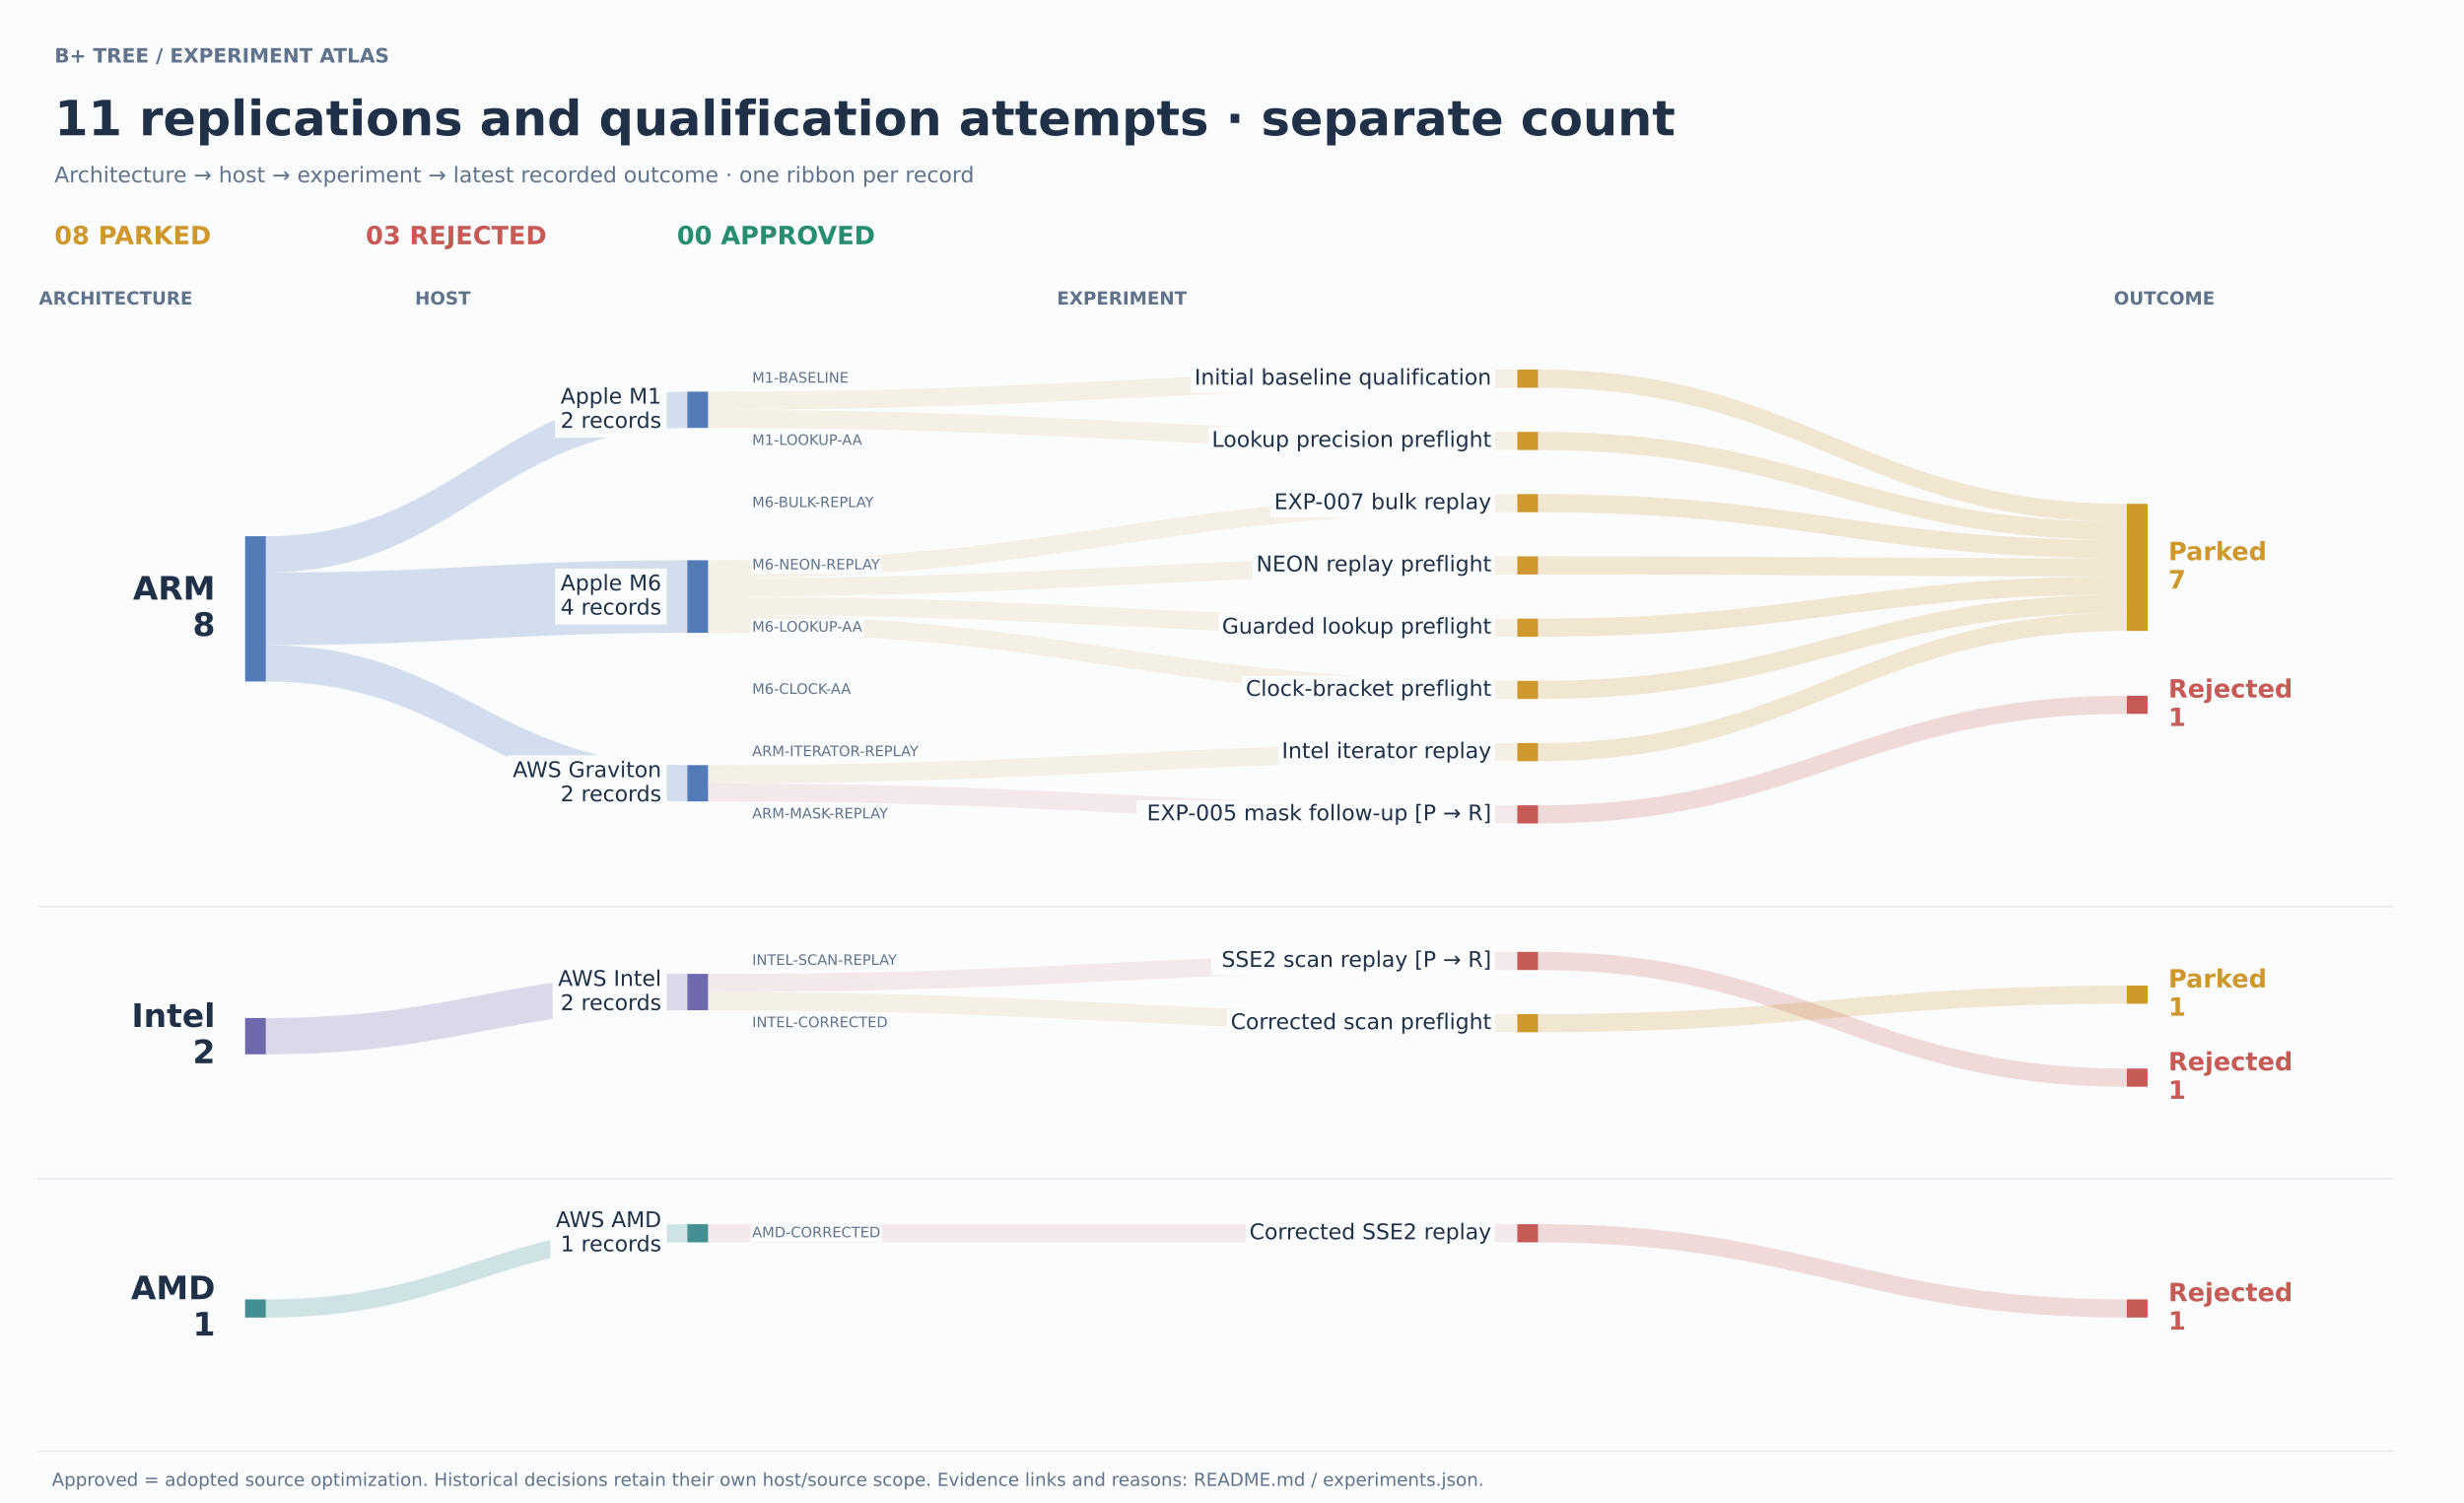
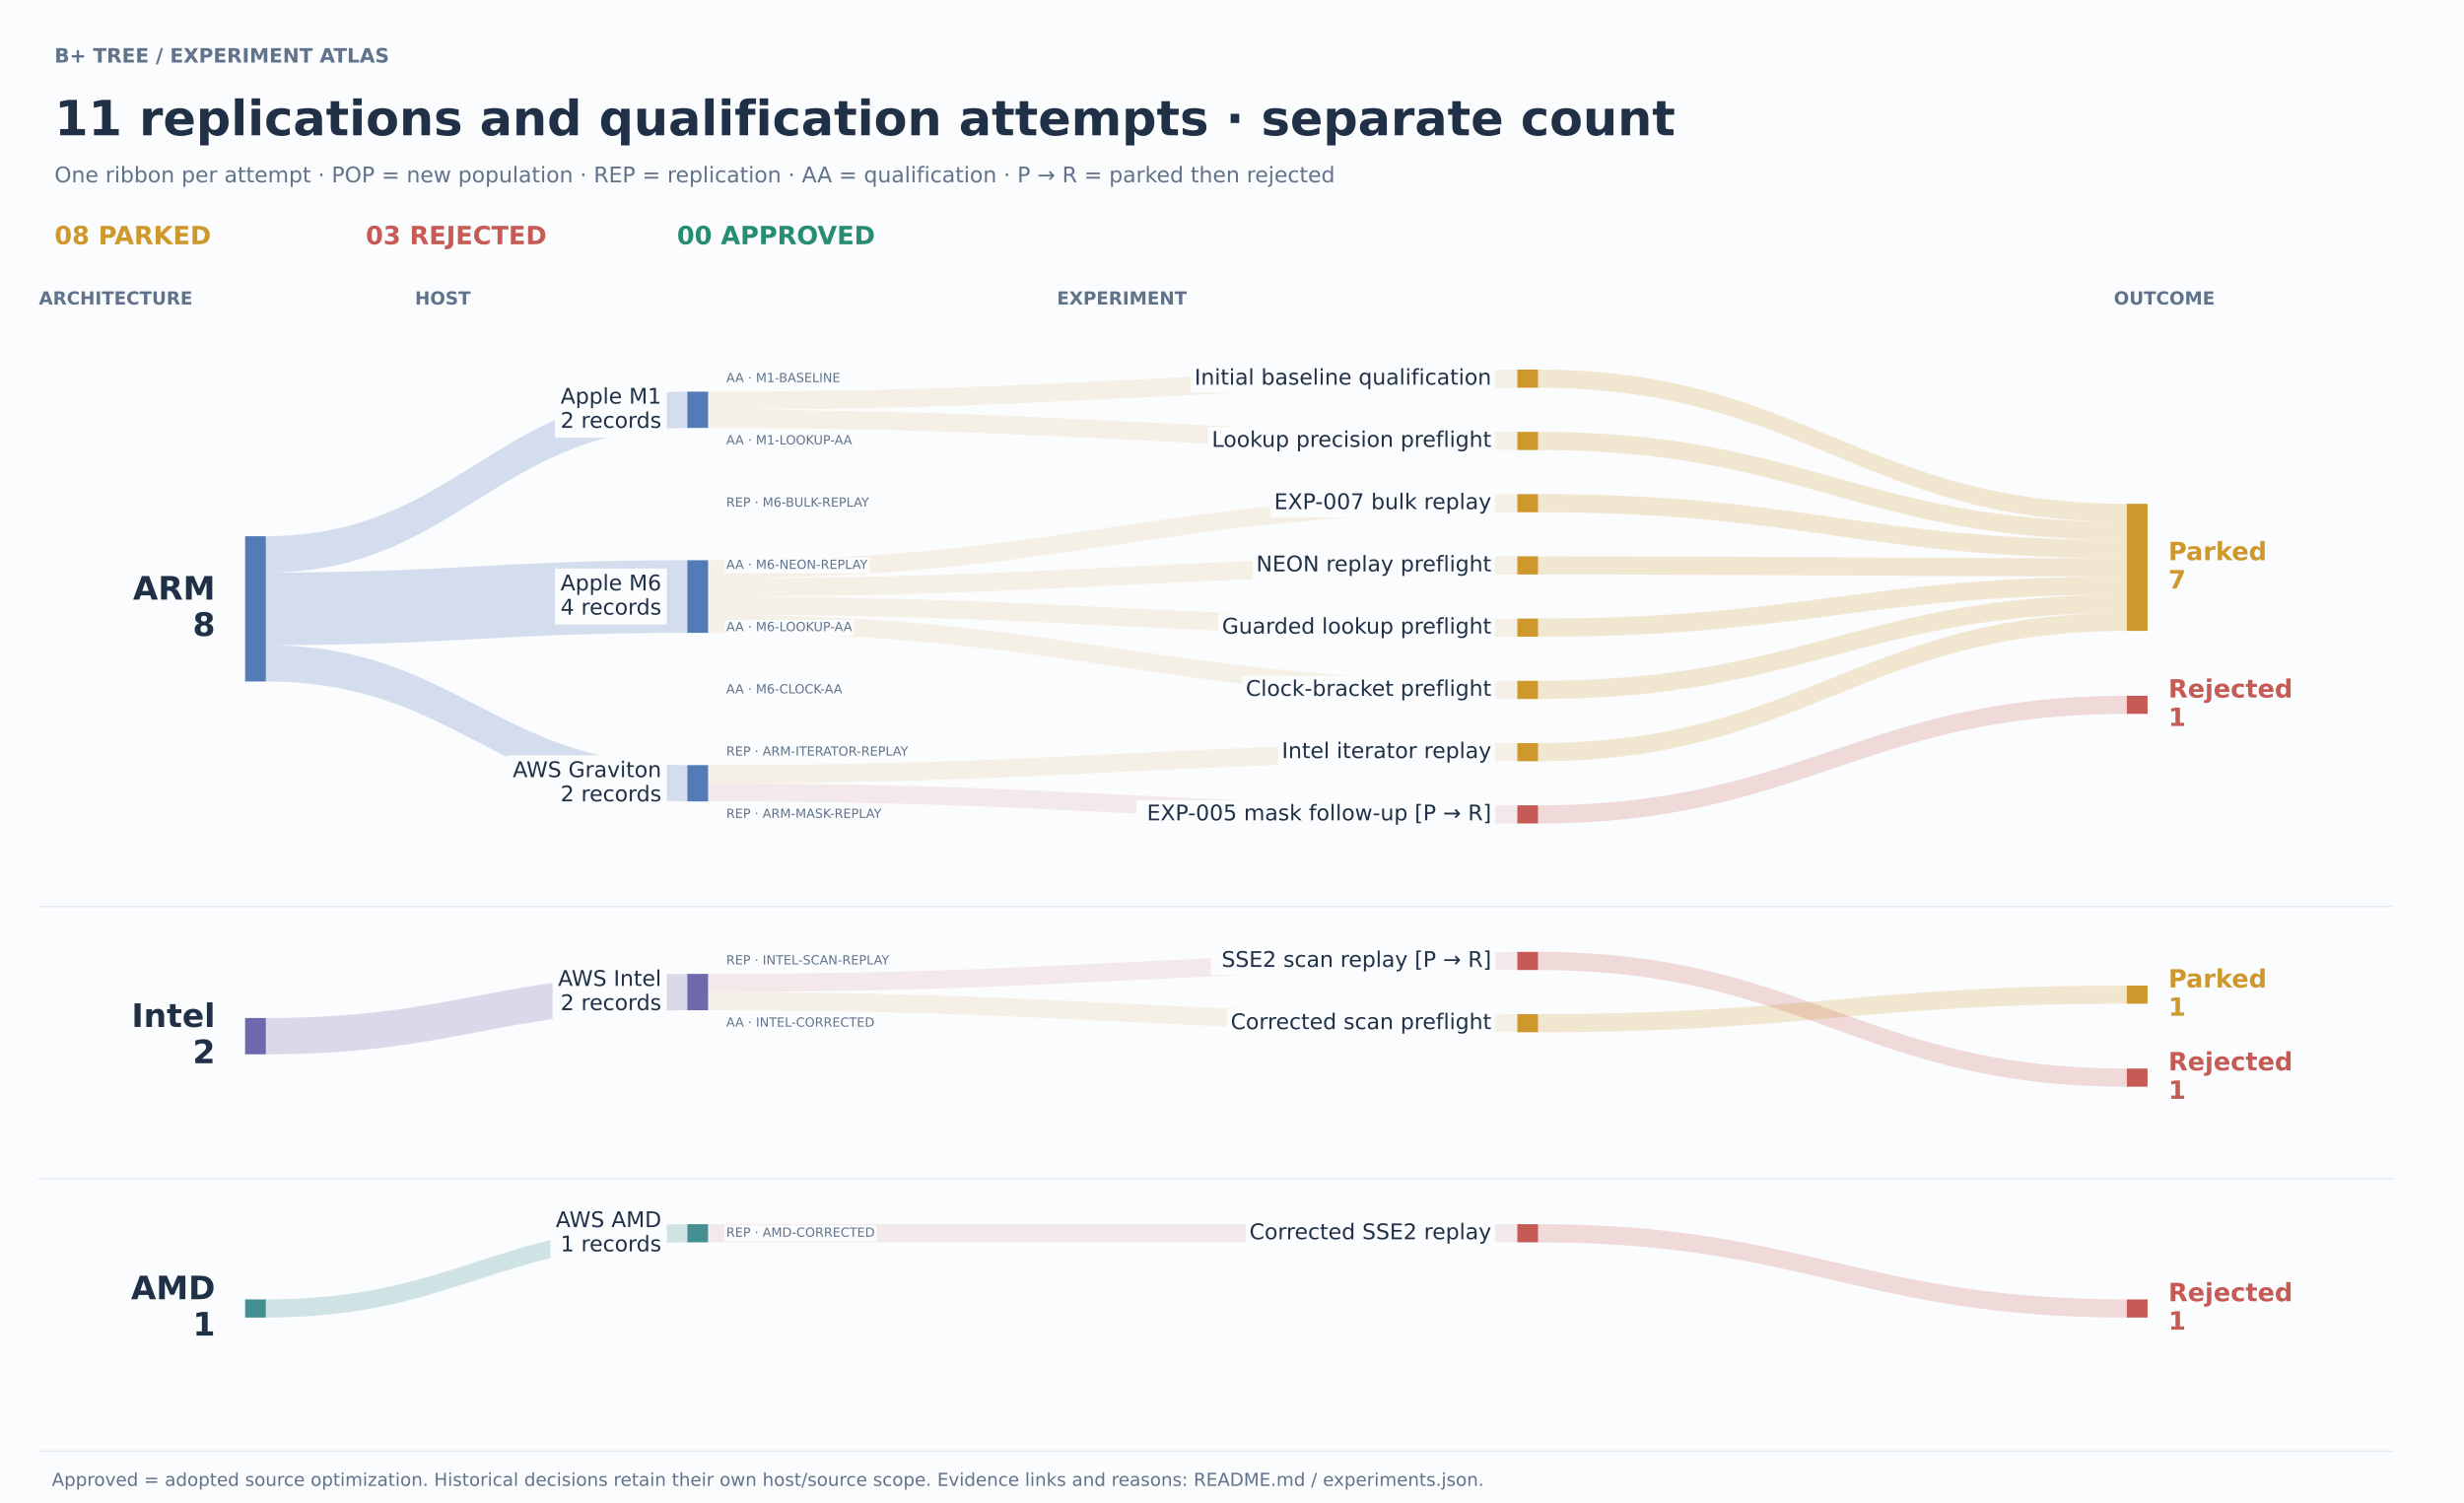
<svg xmlns="http://www.w3.org/2000/svg" width="1368pt" height="834.48pt" viewBox="0 0 1368 834.48" version="1.1">
  <defs>
    <style type="text/css">*{stroke-linejoin: round; stroke-linecap: butt}</style>
  </defs>
  <g id="figure_1">
    <g id="patch_1">
      <path d="M 0 834.48 L 1368 834.48 L 1368 0 L 0 0 z " style="fill: #fbfcfe" />
    </g>
    <g id="axes_1">
      <g id="patch_2">
        <path d="M 147.6 297.72 C 252.9 297.72 276.3 217.44 381.6 217.44 L 381.6 237.6 C 276.3 237.6 252.9 317.88 147.6 317.88 z " clip-path="url(#pc071b5b87d)" style="fill: #527bb8; opacity: 0.24" />
      </g>
      <g id="patch_3">
        <path d="M 393.12 217.44 C 595.296 217.44 640.224 205.2 842.4 205.2 L 842.4 215.28 C 640.224 215.28 595.296 227.52 393.12 227.52 z " clip-path="url(#pc071b5b87d)" style="fill: #cf982c; opacity: 0.12" />
      </g>
      <g id="patch_4">
        <path d="M 853.92 205.2 C 1001.016 205.2 1033.704 279.72 1180.8 279.72 L 1180.8 289.8 C 1033.704 289.8 1001.016 215.28 853.92 215.28 z " clip-path="url(#pc071b5b87d)" style="fill: #cf982c; opacity: 0.22" />
      </g>
      <g id="patch_5">
        <path d="M 842.4 205.2 L 853.92 205.2 L 853.92 215.28 L 842.4 215.28 z " clip-path="url(#pc071b5b87d)" style="fill: #cf982c" />
      </g>
      <g id="patch_6">
        <path d="M 393.12 227.52 C 595.296 227.52 640.224 239.76 842.4 239.76 L 842.4 249.84 C 640.224 249.84 595.296 237.6 393.12 237.6 z " clip-path="url(#pc071b5b87d)" style="fill: #cf982c; opacity: 0.12" />
      </g>
      <g id="patch_7">
        <path d="M 853.92 239.76 C 1001.016 239.76 1033.704 289.8 1180.8 289.8 L 1180.8 299.88 C 1033.704 299.88 1001.016 249.84 853.92 249.84 z " clip-path="url(#pc071b5b87d)" style="fill: #cf982c; opacity: 0.22" />
      </g>
      <g id="patch_8">
        <path d="M 842.4 239.76 L 853.92 239.76 L 853.92 249.84 L 842.4 249.84 z " clip-path="url(#pc071b5b87d)" style="fill: #cf982c" />
      </g>
      <g id="patch_9">
        <path d="M 381.6 217.44 L 393.12 217.44 L 393.12 237.6 L 381.6 237.6 z " clip-path="url(#pc071b5b87d)" style="fill: #527bb8" />
      </g>
      <g id="patch_10">
        <path d="M 147.6 317.88 C 252.9 317.88 276.3 311.04 381.6 311.04 L 381.6 351.36 C 276.3 351.36 252.9 358.2 147.6 358.2 z " clip-path="url(#pc071b5b87d)" style="fill: #527bb8; opacity: 0.24" />
      </g>
      <g id="patch_11">
        <path d="M 393.12 311.04 C 595.296 311.04 640.224 274.32 842.4 274.32 L 842.4 284.4 C 640.224 284.4 595.296 321.12 393.12 321.12 z " clip-path="url(#pc071b5b87d)" style="fill: #cf982c; opacity: 0.12" />
      </g>
      <g id="patch_12">
        <path d="M 853.92 274.32 C 1001.016 274.32 1033.704 299.88 1180.8 299.88 L 1180.8 309.96 C 1033.704 309.96 1001.016 284.4 853.92 284.4 z " clip-path="url(#pc071b5b87d)" style="fill: #cf982c; opacity: 0.22" />
      </g>
      <g id="patch_13">
        <path d="M 842.4 274.32 L 853.92 274.32 L 853.92 284.4 L 842.4 284.4 z " clip-path="url(#pc071b5b87d)" style="fill: #cf982c" />
      </g>
      <g id="patch_14">
        <path d="M 393.12 321.12 C 595.296 321.12 640.224 308.88 842.4 308.88 L 842.4 318.96 C 640.224 318.96 595.296 331.2 393.12 331.2 z " clip-path="url(#pc071b5b87d)" style="fill: #cf982c; opacity: 0.12" />
      </g>
      <g id="patch_15">
        <path d="M 853.92 308.88 C 1001.016 308.88 1033.704 309.96 1180.8 309.96 L 1180.8 320.04 C 1033.704 320.04 1001.016 318.96 853.92 318.96 z " clip-path="url(#pc071b5b87d)" style="fill: #cf982c; opacity: 0.22" />
      </g>
      <g id="patch_16">
        <path d="M 842.4 308.88 L 853.92 308.88 L 853.92 318.96 L 842.4 318.96 z " clip-path="url(#pc071b5b87d)" style="fill: #cf982c" />
      </g>
      <g id="patch_17">
        <path d="M 393.12 331.2 C 595.296 331.2 640.224 343.44 842.4 343.44 L 842.4 353.52 C 640.224 353.52 595.296 341.28 393.12 341.28 z " clip-path="url(#pc071b5b87d)" style="fill: #cf982c; opacity: 0.12" />
      </g>
      <g id="patch_18">
        <path d="M 853.92 343.44 C 1001.016 343.44 1033.704 320.04 1180.8 320.04 L 1180.8 330.12 C 1033.704 330.12 1001.016 353.52 853.92 353.52 z " clip-path="url(#pc071b5b87d)" style="fill: #cf982c; opacity: 0.22" />
      </g>
      <g id="patch_19">
        <path d="M 842.4 343.44 L 853.92 343.44 L 853.92 353.52 L 842.4 353.52 z " clip-path="url(#pc071b5b87d)" style="fill: #cf982c" />
      </g>
      <g id="patch_20">
        <path d="M 393.12 341.28 C 595.296 341.28 640.224 378 842.4 378 L 842.4 388.08 C 640.224 388.08 595.296 351.36 393.12 351.36 z " clip-path="url(#pc071b5b87d)" style="fill: #cf982c; opacity: 0.12" />
      </g>
      <g id="patch_21">
        <path d="M 853.92 378 C 1001.016 378 1033.704 330.12 1180.8 330.12 L 1180.8 340.2 C 1033.704 340.2 1001.016 388.08 853.92 388.08 z " clip-path="url(#pc071b5b87d)" style="fill: #cf982c; opacity: 0.22" />
      </g>
      <g id="patch_22">
        <path d="M 842.4 378 L 853.92 378 L 853.92 388.08 L 842.4 388.08 z " clip-path="url(#pc071b5b87d)" style="fill: #cf982c" />
      </g>
      <g id="patch_23">
        <path d="M 381.6 311.04 L 393.12 311.04 L 393.12 351.36 L 381.6 351.36 z " clip-path="url(#pc071b5b87d)" style="fill: #527bb8" />
      </g>
      <g id="patch_24">
        <path d="M 147.6 358.2 C 252.9 358.2 276.3 424.8 381.6 424.8 L 381.6 444.96 C 276.3 444.96 252.9 378.36 147.6 378.36 z " clip-path="url(#pc071b5b87d)" style="fill: #527bb8; opacity: 0.24" />
      </g>
      <g id="patch_25">
        <path d="M 393.12 424.8 C 595.296 424.8 640.224 412.56 842.4 412.56 L 842.4 422.64 C 640.224 422.64 595.296 434.88 393.12 434.88 z " clip-path="url(#pc071b5b87d)" style="fill: #cf982c; opacity: 0.12" />
      </g>
      <g id="patch_26">
        <path d="M 853.92 412.56 C 1001.016 412.56 1033.704 340.2 1180.8 340.2 L 1180.8 350.28 C 1033.704 350.28 1001.016 422.64 853.92 422.64 z " clip-path="url(#pc071b5b87d)" style="fill: #cf982c; opacity: 0.22" />
      </g>
      <g id="patch_27">
        <path d="M 842.4 412.56 L 853.92 412.56 L 853.92 422.64 L 842.4 422.64 z " clip-path="url(#pc071b5b87d)" style="fill: #cf982c" />
      </g>
      <g id="patch_28">
        <path d="M 393.12 434.88 C 595.296 434.88 640.224 447.12 842.4 447.12 L 842.4 457.2 C 640.224 457.2 595.296 444.96 393.12 444.96 z " clip-path="url(#pc071b5b87d)" style="fill: #c65b55; opacity: 0.12" />
      </g>
      <g id="patch_29">
        <path d="M 853.92 447.12 C 1001.016 447.12 1033.704 386.28 1180.8 386.28 L 1180.8 396.36 C 1033.704 396.36 1001.016 457.2 853.92 457.2 z " clip-path="url(#pc071b5b87d)" style="fill: #c65b55; opacity: 0.22" />
      </g>
      <g id="patch_30">
        <path d="M 842.4 447.12 L 853.92 447.12 L 853.92 457.2 L 842.4 457.2 z " clip-path="url(#pc071b5b87d)" style="fill: #c65b55" />
      </g>
      <g id="patch_31">
        <path d="M 381.6 424.8 L 393.12 424.8 L 393.12 444.96 L 381.6 444.96 z " clip-path="url(#pc071b5b87d)" style="fill: #527bb8" />
      </g>
      <g id="patch_32">
        <path d="M 136.08 297.72 L 147.6 297.72 L 147.6 378.36 L 136.08 378.36 z " clip-path="url(#pc071b5b87d)" style="fill: #527bb8" />
      </g>
      <g id="patch_33">
        <path d="M 1180.8 279.72 L 1192.32 279.72 L 1192.32 350.28 L 1180.8 350.28 z " clip-path="url(#pc071b5b87d)" style="fill: #cf982c" />
      </g>
      <g id="patch_34">
        <path d="M 1180.8 386.28 L 1192.32 386.28 L 1192.32 396.36 L 1180.8 396.36 z " clip-path="url(#pc071b5b87d)" style="fill: #c65b55" />
      </g>
      <g id="patch_35">
        <path d="M 147.6 565.2 C 252.9 565.2 276.3 540.72 381.6 540.72 L 381.6 560.88 C 276.3 560.88 252.9 585.36 147.6 585.36 z " clip-path="url(#pc071b5b87d)" style="fill: #6e68ad; opacity: 0.24" />
      </g>
      <g id="patch_36">
        <path d="M 393.12 540.72 C 595.296 540.72 640.224 528.48 842.4 528.48 L 842.4 538.56 C 640.224 538.56 595.296 550.8 393.12 550.8 z " clip-path="url(#pc071b5b87d)" style="fill: #c65b55; opacity: 0.12" />
      </g>
      <g id="patch_37">
        <path d="M 853.92 528.48 C 1001.016 528.48 1033.704 593.28 1180.8 593.28 L 1180.8 603.36 C 1033.704 603.36 1001.016 538.56 853.92 538.56 z " clip-path="url(#pc071b5b87d)" style="fill: #c65b55; opacity: 0.22" />
      </g>
      <g id="patch_38">
        <path d="M 842.4 528.48 L 853.92 528.48 L 853.92 538.56 L 842.4 538.56 z " clip-path="url(#pc071b5b87d)" style="fill: #c65b55" />
      </g>
      <g id="patch_39">
        <path d="M 393.12 550.8 C 595.296 550.8 640.224 563.04 842.4 563.04 L 842.4 573.12 C 640.224 573.12 595.296 560.88 393.12 560.88 z " clip-path="url(#pc071b5b87d)" style="fill: #cf982c; opacity: 0.12" />
      </g>
      <g id="patch_40">
        <path d="M 853.92 563.04 C 1001.016 563.04 1033.704 547.2 1180.8 547.2 L 1180.8 557.28 C 1033.704 557.28 1001.016 573.12 853.92 573.12 z " clip-path="url(#pc071b5b87d)" style="fill: #cf982c; opacity: 0.22" />
      </g>
      <g id="patch_41">
        <path d="M 842.4 563.04 L 853.92 563.04 L 853.92 573.12 L 842.4 573.12 z " clip-path="url(#pc071b5b87d)" style="fill: #cf982c" />
      </g>
      <g id="patch_42">
        <path d="M 381.6 540.72 L 393.12 540.72 L 393.12 560.88 L 381.6 560.88 z " clip-path="url(#pc071b5b87d)" style="fill: #6e68ad" />
      </g>
      <g id="patch_43">
        <path d="M 136.08 565.2 L 147.6 565.2 L 147.6 585.36 L 136.08 585.36 z " clip-path="url(#pc071b5b87d)" style="fill: #6e68ad" />
      </g>
      <g id="patch_44">
        <path d="M 1180.8 547.2 L 1192.32 547.2 L 1192.32 557.28 L 1180.8 557.28 z " clip-path="url(#pc071b5b87d)" style="fill: #cf982c" />
      </g>
      <g id="patch_45">
        <path d="M 1180.8 593.28 L 1192.32 593.28 L 1192.32 603.36 L 1180.8 603.36 z " clip-path="url(#pc071b5b87d)" style="fill: #c65b55" />
      </g>
      <g id="patch_46">
        <path d="M 147.6 721.44 C 252.9 721.44 276.3 679.68 381.6 679.68 L 381.6 689.76 C 276.3 689.76 252.9 731.52 147.6 731.52 z " clip-path="url(#pc071b5b87d)" style="fill: #448f91; opacity: 0.24" />
      </g>
      <g id="patch_47">
        <path d="M 393.12 679.68 C 595.296 679.68 640.224 679.68 842.4 679.68 L 842.4 689.76 C 640.224 689.76 595.296 689.76 393.12 689.76 z " clip-path="url(#pc071b5b87d)" style="fill: #c65b55; opacity: 0.12" />
      </g>
      <g id="patch_48">
        <path d="M 853.92 679.68 C 1001.016 679.68 1033.704 721.44 1180.8 721.44 L 1180.8 731.52 C 1033.704 731.52 1001.016 689.76 853.92 689.76 z " clip-path="url(#pc071b5b87d)" style="fill: #c65b55; opacity: 0.22" />
      </g>
      <g id="patch_49">
        <path d="M 842.4 679.68 L 853.92 679.68 L 853.92 689.76 L 842.4 689.76 z " clip-path="url(#pc071b5b87d)" style="fill: #c65b55" />
      </g>
      <g id="patch_50">
        <path d="M 381.6 679.68 L 393.12 679.68 L 393.12 689.76 L 381.6 689.76 z " clip-path="url(#pc071b5b87d)" style="fill: #448f91" />
      </g>
      <g id="patch_51">
        <path d="M 136.08 721.44 L 147.6 721.44 L 147.6 731.52 L 136.08 731.52 z " clip-path="url(#pc071b5b87d)" style="fill: #448f91" />
      </g>
      <g id="patch_52">
        <path d="M 1180.8 721.44 L 1192.32 721.44 L 1192.32 731.52 L 1180.8 731.52 z " clip-path="url(#pc071b5b87d)" style="fill: #c65b55" />
      </g>
      <g id="line2d_1">
        <path d="M 21.6 503.28 L 1328.4 503.28 " clip-path="url(#pc071b5b87d)" style="fill: none; stroke: #e4eaf1; stroke-width: 0.8; stroke-linecap: square" />
      </g>
      <g id="line2d_2">
        <path d="M 21.6 654.48 L 1328.4 654.48 " clip-path="url(#pc071b5b87d)" style="fill: none; stroke: #e4eaf1; stroke-width: 0.8; stroke-linecap: square" />
      </g>
      <g id="line2d_3">
        <path d="M 21.6 805.68 L 1328.4 805.68 " clip-path="url(#pc071b5b87d)" style="fill: none; stroke: #e4eaf1; stroke-width: 0.8; stroke-linecap: square" />
      </g>
      <g id="text_1">
        <text style="font-weight: 700; font-size: 11px; font-family: 'DejaVu Sans'; text-anchor: start; fill: #61738b" x="30.24" y="34.715" transform="rotate(-0 30.24 34.71531)">B+ TREE  /  EXPERIMENT ATLAS</text>
      </g>
      <g id="text_2">
        <text style="font-weight: 700; font-size: 27px; font-family: 'DejaVu Sans'; text-anchor: start; fill: #203147" x="30.24" y="75.13" transform="rotate(-0 30.24 75.13031)">11 replications and qualification attempts · separate count</text>
      </g>
      <g id="text_3">
-         <text style="font-size: 12px; font-family: 'DejaVu Sans'; text-anchor: start; fill: #61738b" x="30.24" y="101.231" transform="rotate(-0 30.24 101.2313)">Architecture → host → experiment → latest recorded outcome  ·  one ribbon per record</text>
+         <text style="font-size: 12px; font-family: 'DejaVu Sans'; text-anchor: start; fill: #61738b" x="30.24" y="101.231" transform="rotate(-0 30.24 101.2313)">One ribbon per attempt  ·  POP = new population  ·  REP = replication  ·  AA = qualification  ·  P → R = parked then rejected</text>
      </g>
      <g id="text_4">
        <text style="font-weight: 700; font-size: 14px; font-family: 'DejaVu Sans'; text-anchor: start; fill: #cf982c" x="30.24" y="135.623" transform="rotate(-0 30.24 135.6231)">08  PARKED</text>
      </g>
      <g id="text_5">
        <text style="font-weight: 700; font-size: 14px; font-family: 'DejaVu Sans'; text-anchor: start; fill: #c65b55" x="203.04" y="135.623" transform="rotate(-0 203.04 135.6231)">03  REJECTED</text>
      </g>
      <g id="text_6">
        <text style="font-weight: 700; font-size: 14px; font-family: 'DejaVu Sans'; text-anchor: start; fill: #278d70" x="375.84" y="135.623" transform="rotate(-0 375.84 135.6231)">00  APPROVED</text>
      </g>
      <g id="text_7">
        <text style="font-weight: 700; font-size: 10px; font-family: 'DejaVu Sans'; text-anchor: start; fill: #61738b" x="21.6" y="169.079" transform="rotate(-0 21.6 169.0794)">ARCHITECTURE</text>
      </g>
      <g id="text_8">
        <text style="font-weight: 700; font-size: 10px; font-family: 'DejaVu Sans'; text-anchor: start; fill: #61738b" x="230.4" y="169.079" transform="rotate(-0 230.4 169.0794)">HOST</text>
      </g>
      <g id="text_9">
        <text style="font-weight: 700; font-size: 10px; font-family: 'DejaVu Sans'; text-anchor: start; fill: #61738b" x="586.8" y="169.079" transform="rotate(-0 586.8 169.0794)">EXPERIMENT</text>
      </g>
      <g id="text_10">
        <text style="font-weight: 700; font-size: 10px; font-family: 'DejaVu Sans'; text-anchor: start; fill: #61738b" x="1173.6" y="169.079" transform="rotate(-0 1173.6 169.0794)">OUTCOME</text>
      </g>
      <g id="text_11">
        <g id="patch_53">
          <path d="M 661.125 218.087 L 830.04 218.087 L 830.04 202.393 L 661.125 202.393 z " style="fill: #fbfcfe" />
        </g>
        <text style="font-size: 12px; font-family: 'DejaVu Sans'; text-anchor: end; fill: #203147" x="828" y="213.551" transform="rotate(-0 828 213.5513)">Initial baseline qualification</text>
      </g>
      <g id="text_12">
        <g id="patch_54">
-           <path d="M 416.64 215.071 L 472.101 215.071 L 472.101 205.409 L 416.64 205.409 z " style="fill: #fbfcfe" />
-         </g>
-         <text style="font-size: 8px; font-family: 'DejaVu Sans'; text-anchor: start; fill: #61738b" x="417.6" y="212.447" transform="rotate(-0 417.6 212.4475)">M1-BASELINE</text>
+           <path d="M 402.22 214.607 L 467.472 214.607 L 467.472 205.873 L 402.22 205.873 z " style="fill: #fbfcfe" />
+         </g>
+         <text style="font-size: 7px; font-family: 'DejaVu Sans'; text-anchor: start; fill: #61738b" x="403.2" y="212.172" transform="rotate(-0 403.2 212.1716)">AA · M1-BASELINE</text>
      </g>
      <g id="text_13">
        <g id="patch_55">
          <path d="M 670.761 252.647 L 830.04 252.647 L 830.04 236.953 L 670.761 236.953 z " style="fill: #fbfcfe" />
        </g>
        <text style="font-size: 12px; font-family: 'DejaVu Sans'; text-anchor: end; fill: #203147" x="828" y="248.111" transform="rotate(-0 828 248.1113)">Lookup precision preflight</text>
      </g>
      <g id="text_14">
        <g id="patch_56">
-           <path d="M 416.64 249.631 L 479.608 249.631 L 479.608 239.969 L 416.64 239.969 z " style="fill: #fbfcfe" />
-         </g>
-         <text style="font-size: 8px; font-family: 'DejaVu Sans'; text-anchor: start; fill: #61738b" x="417.6" y="247.007" transform="rotate(-0 417.6 247.0075)">M1-LOOKUP-AA</text>
+           <path d="M 402.22 249.167 L 474.04 249.167 L 474.04 240.433 L 402.22 240.433 z " style="fill: #fbfcfe" />
+         </g>
+         <text style="font-size: 7px; font-family: 'DejaVu Sans'; text-anchor: start; fill: #61738b" x="403.2" y="246.732" transform="rotate(-0 403.2 246.7316)">AA · M1-LOOKUP-AA</text>
      </g>
      <g id="text_15">
        <g id="patch_57">
          <path d="M 308.171 243.046 L 370.2 243.046 L 370.2 211.994 L 308.171 211.994 z " style="fill: #fbfcfe" />
        </g>
        <text style="font-size: 12px; font-family: 'DejaVu Sans'; fill: #203147" transform="translate(311.235 224.1126)">Apple M1</text>
        <text style="font-size: 12px; font-family: 'DejaVu Sans'; fill: #203147" transform="translate(311.1712 237.5499)">2 records</text>
      </g>
      <g id="text_16">
        <g id="patch_58">
          <path d="M 705.369 287.207 L 830.04 287.207 L 830.04 271.513 L 705.369 271.513 z " style="fill: #fbfcfe" />
        </g>
        <text style="font-size: 12px; font-family: 'DejaVu Sans'; text-anchor: end; fill: #203147" x="828" y="282.671" transform="rotate(-0 828 282.6712)">EXP-007 bulk replay</text>
      </g>
      <g id="text_17">
        <g id="patch_59">
-           <path d="M 416.64 284.191 L 486.056 284.191 L 486.056 274.529 L 416.64 274.529 z " style="fill: #fbfcfe" />
-         </g>
-         <text style="font-size: 8px; font-family: 'DejaVu Sans'; text-anchor: start; fill: #61738b" x="417.6" y="281.567" transform="rotate(-0 417.6 281.5675)">M6-BULK-REPLAY</text>
+           <path d="M 402.22 283.727 L 483.421 283.727 L 483.421 274.993 L 402.22 274.993 z " style="fill: #fbfcfe" />
+         </g>
+         <text style="font-size: 7px; font-family: 'DejaVu Sans'; text-anchor: start; fill: #61738b" x="403.2" y="281.292" transform="rotate(-0 403.2 281.2916)">REP · M6-BULK-REPLAY</text>
      </g>
      <g id="text_18">
        <g id="patch_60">
          <path d="M 695.409 321.767 L 830.04 321.767 L 830.04 306.073 L 695.409 306.073 z " style="fill: #fbfcfe" />
        </g>
        <text style="font-size: 12px; font-family: 'DejaVu Sans'; text-anchor: end; fill: #203147" x="828" y="317.231" transform="rotate(-0 828 317.2312)">NEON replay preflight</text>
      </g>
      <g id="text_19">
        <g id="patch_61">
-           <path d="M 416.64 318.751 L 489.461 318.751 L 489.461 309.089 L 416.64 309.089 z " style="fill: #fbfcfe" />
-         </g>
-         <text style="font-size: 8px; font-family: 'DejaVu Sans'; text-anchor: start; fill: #61738b" x="417.6" y="316.127" transform="rotate(-0 417.6 316.1275)">M6-NEON-REPLAY</text>
+           <path d="M 402.22 318.287 L 482.662 318.287 L 482.662 309.553 L 402.22 309.553 z " style="fill: #fbfcfe" />
+         </g>
+         <text style="font-size: 7px; font-family: 'DejaVu Sans'; text-anchor: start; fill: #61738b" x="403.2" y="315.852" transform="rotate(-0 403.2 315.8516)">AA · M6-NEON-REPLAY</text>
      </g>
      <g id="text_20">
        <g id="patch_62">
          <path d="M 676.433 356.327 L 830.04 356.327 L 830.04 340.633 L 676.433 340.633 z " style="fill: #fbfcfe" />
        </g>
        <text style="font-size: 12px; font-family: 'DejaVu Sans'; text-anchor: end; fill: #203147" x="828" y="351.791" transform="rotate(-0 828 351.7912)">Guarded lookup preflight</text>
      </g>
      <g id="text_21">
        <g id="patch_63">
-           <path d="M 416.64 353.311 L 479.608 353.311 L 479.608 343.649 L 416.64 343.649 z " style="fill: #fbfcfe" />
-         </g>
-         <text style="font-size: 8px; font-family: 'DejaVu Sans'; text-anchor: start; fill: #61738b" x="417.6" y="350.688" transform="rotate(-0 417.6 350.6875)">M6-LOOKUP-AA</text>
+           <path d="M 402.22 352.847 L 474.04 352.847 L 474.04 344.113 L 402.22 344.113 z " style="fill: #fbfcfe" />
+         </g>
+         <text style="font-size: 7px; font-family: 'DejaVu Sans'; text-anchor: start; fill: #61738b" x="403.2" y="350.412" transform="rotate(-0 403.2 350.4116)">AA · M6-LOOKUP-AA</text>
      </g>
      <g id="text_22">
        <g id="patch_64">
          <path d="M 689.625 390.887 L 830.04 390.887 L 830.04 375.193 L 689.625 375.193 z " style="fill: #fbfcfe" />
        </g>
        <text style="font-size: 12px; font-family: 'DejaVu Sans'; text-anchor: end; fill: #203147" x="828" y="386.351" transform="rotate(-0 828 386.3512)">Clock-bracket preflight</text>
      </g>
      <g id="text_23">
        <g id="patch_65">
-           <path d="M 416.64 387.871 L 473.354 387.871 L 473.354 378.209 L 416.64 378.209 z " style="fill: #fbfcfe" />
-         </g>
-         <text style="font-size: 8px; font-family: 'DejaVu Sans'; text-anchor: start; fill: #61738b" x="417.6" y="385.248" transform="rotate(-0 417.6 385.2475)">M6-CLOCK-AA</text>
+           <path d="M 402.22 387.407 L 468.568 387.407 L 468.568 378.673 L 402.22 378.673 z " style="fill: #fbfcfe" />
+         </g>
+         <text style="font-size: 7px; font-family: 'DejaVu Sans'; text-anchor: start; fill: #61738b" x="403.2" y="384.972" transform="rotate(-0 403.2 384.9716)">AA · M6-CLOCK-AA</text>
      </g>
      <g id="text_24">
        <g id="patch_66">
          <path d="M 308.171 346.726 L 370.2 346.726 L 370.2 315.674 L 308.171 315.674 z " style="fill: #fbfcfe" />
        </g>
        <text style="font-size: 12px; font-family: 'DejaVu Sans'; fill: #203147" transform="translate(311.235 327.7926)">Apple M6</text>
        <text style="font-size: 12px; font-family: 'DejaVu Sans'; fill: #203147" transform="translate(311.1712 341.2299)">4 records</text>
      </g>
      <g id="text_25">
        <g id="patch_67">
          <path d="M 709.622 425.447 L 830.04 425.447 L 830.04 409.753 L 709.622 409.753 z " style="fill: #fbfcfe" />
        </g>
        <text style="font-size: 12px; font-family: 'DejaVu Sans'; text-anchor: end; fill: #203147" x="828" y="420.911" transform="rotate(-0 828 420.9112)">Intel iterator replay</text>
      </g>
      <g id="text_26">
        <g id="patch_68">
-           <path d="M 416.64 422.431 L 510.895 422.431 L 510.895 412.769 L 416.64 412.769 z " style="fill: #fbfcfe" />
-         </g>
-         <text style="font-size: 8px; font-family: 'DejaVu Sans'; text-anchor: start; fill: #61738b" x="417.6" y="419.808" transform="rotate(-0 417.6 419.8075)">ARM-ITERATOR-REPLAY</text>
+           <path d="M 402.22 421.967 L 505.155 421.967 L 505.155 413.233 L 402.22 413.233 z " style="fill: #fbfcfe" />
+         </g>
+         <text style="font-size: 7px; font-family: 'DejaVu Sans'; text-anchor: start; fill: #61738b" x="403.2" y="419.532" transform="rotate(-0 403.2 419.5316)">REP · ARM-ITERATOR-REPLAY</text>
      </g>
      <g id="text_27">
        <g id="patch_69">
          <path d="M 630.896 460.007 L 830.04 460.007 L 830.04 444.313 L 630.896 444.313 z " style="fill: #fbfcfe" />
        </g>
        <text style="font-size: 12px; font-family: 'DejaVu Sans'; text-anchor: end; fill: #203147" x="828" y="455.471" transform="rotate(-0 828 455.4712)">EXP-005 mask follow-up  [P → R]</text>
      </g>
      <g id="text_28">
        <g id="patch_70">
-           <path d="M 416.64 456.991 L 493.94 456.991 L 493.94 447.329 L 416.64 447.329 z " style="fill: #fbfcfe" />
-         </g>
-         <text style="font-size: 8px; font-family: 'DejaVu Sans'; text-anchor: start; fill: #61738b" x="417.6" y="454.368" transform="rotate(-0 417.6 454.3675)">ARM-MASK-REPLAY</text>
+           <path d="M 402.22 456.527 L 490.319 456.527 L 490.319 447.793 L 402.22 447.793 z " style="fill: #fbfcfe" />
+         </g>
+         <text style="font-size: 7px; font-family: 'DejaVu Sans'; text-anchor: start; fill: #61738b" x="403.2" y="454.092" transform="rotate(-0 403.2 454.0916)">REP · ARM-MASK-REPLAY</text>
      </g>
      <g id="text_29">
        <g id="patch_71">
          <path d="M 281.681 450.406 L 370.2 450.406 L 370.2 419.354 L 281.681 419.354 z " style="fill: #fbfcfe" />
        </g>
        <text style="font-size: 12px; font-family: 'DejaVu Sans'; fill: #203147" transform="translate(284.6812 431.4726)">AWS Graviton</text>
        <text style="font-size: 12px; font-family: 'DejaVu Sans'; fill: #203147" transform="translate(311.1712 444.9099)">2 records</text>
      </g>
      <g id="text_30">
        <text style="font-weight: 700; font-size: 18px; font-family: 'DejaVu Sans'; fill: #203147" transform="translate(73.81687 332.9288)">ARM</text>
        <text style="font-weight: 700; font-size: 18px; font-family: 'DejaVu Sans'; fill: #203147" transform="translate(106.9959 353.0849)">8</text>
      </g>
      <g id="text_31">
        <text style="font-weight: 700; font-size: 14px; font-family: 'DejaVu Sans'; fill: #cf982c" transform="translate(1203.84 311.0247)">Parked</text>
        <text style="font-weight: 700; font-size: 14px; font-family: 'DejaVu Sans'; fill: #cf982c" transform="translate(1203.84 326.7016)">7</text>
      </g>
      <g id="text_32">
        <text style="font-weight: 700; font-size: 14px; font-family: 'DejaVu Sans'; fill: #c65b55" transform="translate(1203.84 387.29)">Rejected</text>
        <text style="font-weight: 700; font-size: 14px; font-family: 'DejaVu Sans'; fill: #c65b55" transform="translate(1203.84 403.0763)">1</text>
      </g>
      <g id="text_33">
        <g id="patch_72">
          <path d="M 672.367 541.367 L 830.04 541.367 L 830.04 525.673 L 672.367 525.673 z " style="fill: #fbfcfe" />
        </g>
        <text style="font-size: 12px; font-family: 'DejaVu Sans'; text-anchor: end; fill: #203147" x="828" y="536.831" transform="rotate(-0 828 536.8312)">SSE2 scan replay  [P → R]</text>
      </g>
      <g id="text_34">
        <g id="patch_73">
-           <path d="M 416.64 538.351 L 498.873 538.351 L 498.873 528.689 L 416.64 528.689 z " style="fill: #fbfcfe" />
-         </g>
-         <text style="font-size: 8px; font-family: 'DejaVu Sans'; text-anchor: start; fill: #61738b" x="417.6" y="535.727" transform="rotate(-0 417.6 535.7275)">INTEL-SCAN-REPLAY</text>
+           <path d="M 402.22 537.887 L 494.635 537.887 L 494.635 529.153 L 402.22 529.153 z " style="fill: #fbfcfe" />
+         </g>
+         <text style="font-size: 7px; font-family: 'DejaVu Sans'; text-anchor: start; fill: #61738b" x="403.2" y="535.452" transform="rotate(-0 403.2 535.4516)">REP · INTEL-SCAN-REPLAY</text>
      </g>
      <g id="text_35">
        <g id="patch_74">
          <path d="M 681.244 575.927 L 830.04 575.927 L 830.04 560.233 L 681.244 560.233 z " style="fill: #fbfcfe" />
        </g>
        <text style="font-size: 12px; font-family: 'DejaVu Sans'; text-anchor: end; fill: #203147" x="828" y="571.391" transform="rotate(-0 828 571.3913)">Corrected scan preflight</text>
      </g>
      <g id="text_36">
        <g id="patch_75">
-           <path d="M 416.64 572.911 L 493.794 572.911 L 493.794 563.249 L 416.64 563.249 z " style="fill: #fbfcfe" />
-         </g>
-         <text style="font-size: 8px; font-family: 'DejaVu Sans'; text-anchor: start; fill: #61738b" x="417.6" y="570.288" transform="rotate(-0 417.6 570.2875)">INTEL-CORRECTED</text>
+           <path d="M 402.22 572.447 L 486.453 572.447 L 486.453 563.713 L 402.22 563.713 z " style="fill: #fbfcfe" />
+         </g>
+         <text style="font-size: 7px; font-family: 'DejaVu Sans'; text-anchor: start; fill: #61738b" x="403.2" y="570.012" transform="rotate(-0 403.2 570.0116)">AA · INTEL-CORRECTED</text>
      </g>
      <g id="text_37">
        <g id="patch_76">
          <path d="M 306.788 566.326 L 370.2 566.326 L 370.2 535.274 L 306.788 535.274 z " style="fill: #fbfcfe" />
        </g>
        <text style="font-size: 12px; font-family: 'DejaVu Sans'; fill: #203147" transform="translate(309.7875 547.3926)">AWS Intel</text>
        <text style="font-size: 12px; font-family: 'DejaVu Sans'; fill: #203147" transform="translate(311.1712 560.8299)">2 records</text>
      </g>
      <g id="text_38">
        <text style="font-weight: 700; font-size: 18px; font-family: 'DejaVu Sans'; fill: #203147" transform="translate(73.02656 570.1688)">Intel</text>
        <text style="font-weight: 700; font-size: 18px; font-family: 'DejaVu Sans'; fill: #203147" transform="translate(106.9959 590.3249)">2</text>
      </g>
      <g id="text_39">
        <text style="font-weight: 700; font-size: 14px; font-family: 'DejaVu Sans'; fill: #cf982c" transform="translate(1203.84 548.2647)">Parked</text>
        <text style="font-weight: 700; font-size: 14px; font-family: 'DejaVu Sans'; fill: #cf982c" transform="translate(1203.84 563.9416)">1</text>
      </g>
      <g id="text_40">
        <text style="font-weight: 700; font-size: 14px; font-family: 'DejaVu Sans'; fill: #c65b55" transform="translate(1203.84 594.29)">Rejected</text>
        <text style="font-weight: 700; font-size: 14px; font-family: 'DejaVu Sans'; fill: #c65b55" transform="translate(1203.84 610.0763)">1</text>
      </g>
      <g id="text_41">
        <g id="patch_77">
          <path d="M 691.628 692.567 L 830.04 692.567 L 830.04 676.873 L 691.628 676.873 z " style="fill: #fbfcfe" />
        </g>
        <text style="font-size: 12px; font-family: 'DejaVu Sans'; text-anchor: end; fill: #203147" x="828" y="688.031" transform="rotate(-0 828 688.0312)">Corrected SSE2 replay</text>
      </g>
      <g id="text_42">
        <g id="patch_78">
-           <path d="M 416.64 689.551 L 489.725 689.551 L 489.725 679.889 L 416.64 679.889 z " style="fill: #fbfcfe" />
-         </g>
-         <text style="font-size: 8px; font-family: 'DejaVu Sans'; text-anchor: start; fill: #61738b" x="417.6" y="686.928" transform="rotate(-0 417.6 686.9275)">AMD-CORRECTED</text>
+           <path d="M 402.22 689.087 L 486.631 689.087 L 486.631 680.353 L 402.22 680.353 z " style="fill: #fbfcfe" />
+         </g>
+         <text style="font-size: 7px; font-family: 'DejaVu Sans'; text-anchor: start; fill: #61738b" x="403.2" y="686.652" transform="rotate(-0 403.2 686.6516)">REP · AMD-CORRECTED</text>
      </g>
      <g id="text_43">
        <g id="patch_79">
          <path d="M 305.552 700.246 L 370.2 700.246 L 370.2 669.194 L 305.552 669.194 z " style="fill: #fbfcfe" />
        </g>
        <text style="font-size: 12px; font-family: 'DejaVu Sans'; fill: #203147" transform="translate(308.5519 681.3126)">AWS AMD</text>
        <text style="font-size: 12px; font-family: 'DejaVu Sans'; fill: #203147" transform="translate(311.1712 694.7499)">1 records</text>
      </g>
      <g id="text_44">
        <text style="font-weight: 700; font-size: 18px; font-family: 'DejaVu Sans'; fill: #203147" transform="translate(72.73406 721.3688)">AMD</text>
        <text style="font-weight: 700; font-size: 18px; font-family: 'DejaVu Sans'; fill: #203147" transform="translate(106.9959 741.5249)">1</text>
      </g>
      <g id="text_45">
        <text style="font-weight: 700; font-size: 14px; font-family: 'DejaVu Sans'; fill: #c65b55" transform="translate(1203.84 722.45)">Rejected</text>
        <text style="font-weight: 700; font-size: 14px; font-family: 'DejaVu Sans'; fill: #c65b55" transform="translate(1203.84 738.2363)">1</text>
      </g>
      <g id="text_46">
        <text style="font-size: 10px; font-family: 'DejaVu Sans'; text-anchor: start; fill: #61738b" x="28.8" y="824.999" transform="rotate(-0 28.8 824.9994)">Approved = adopted source optimization. Historical decisions retain their own host/source scope. Evidence links and reasons: README.md / experiments.json.</text>
      </g>
    </g>
  </g>
  <defs>
    <clipPath id="pc071b5b87d">
      <rect x="0" y="0" width="1368" height="834.48" />
    </clipPath>
  </defs>
</svg>
